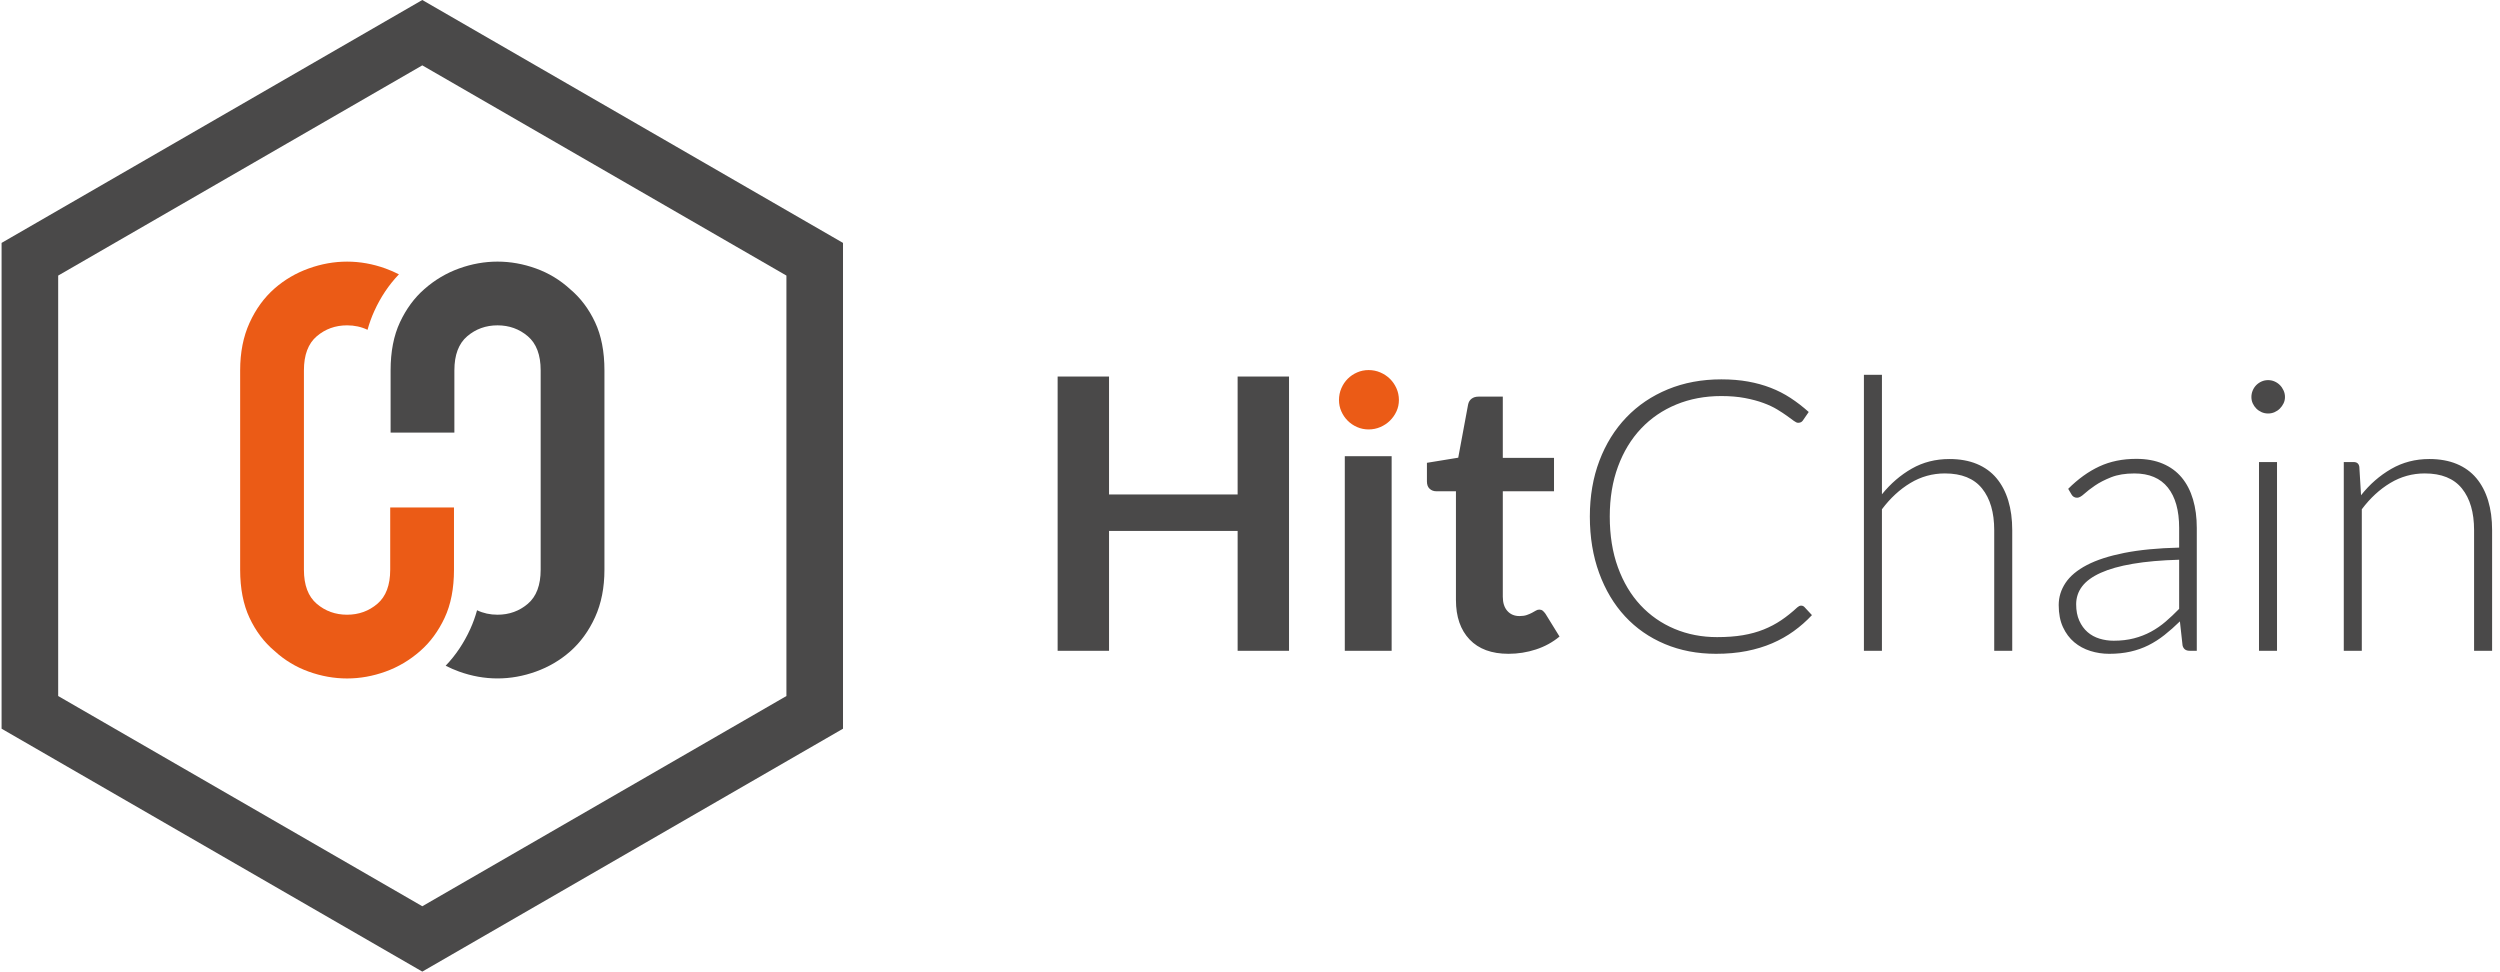
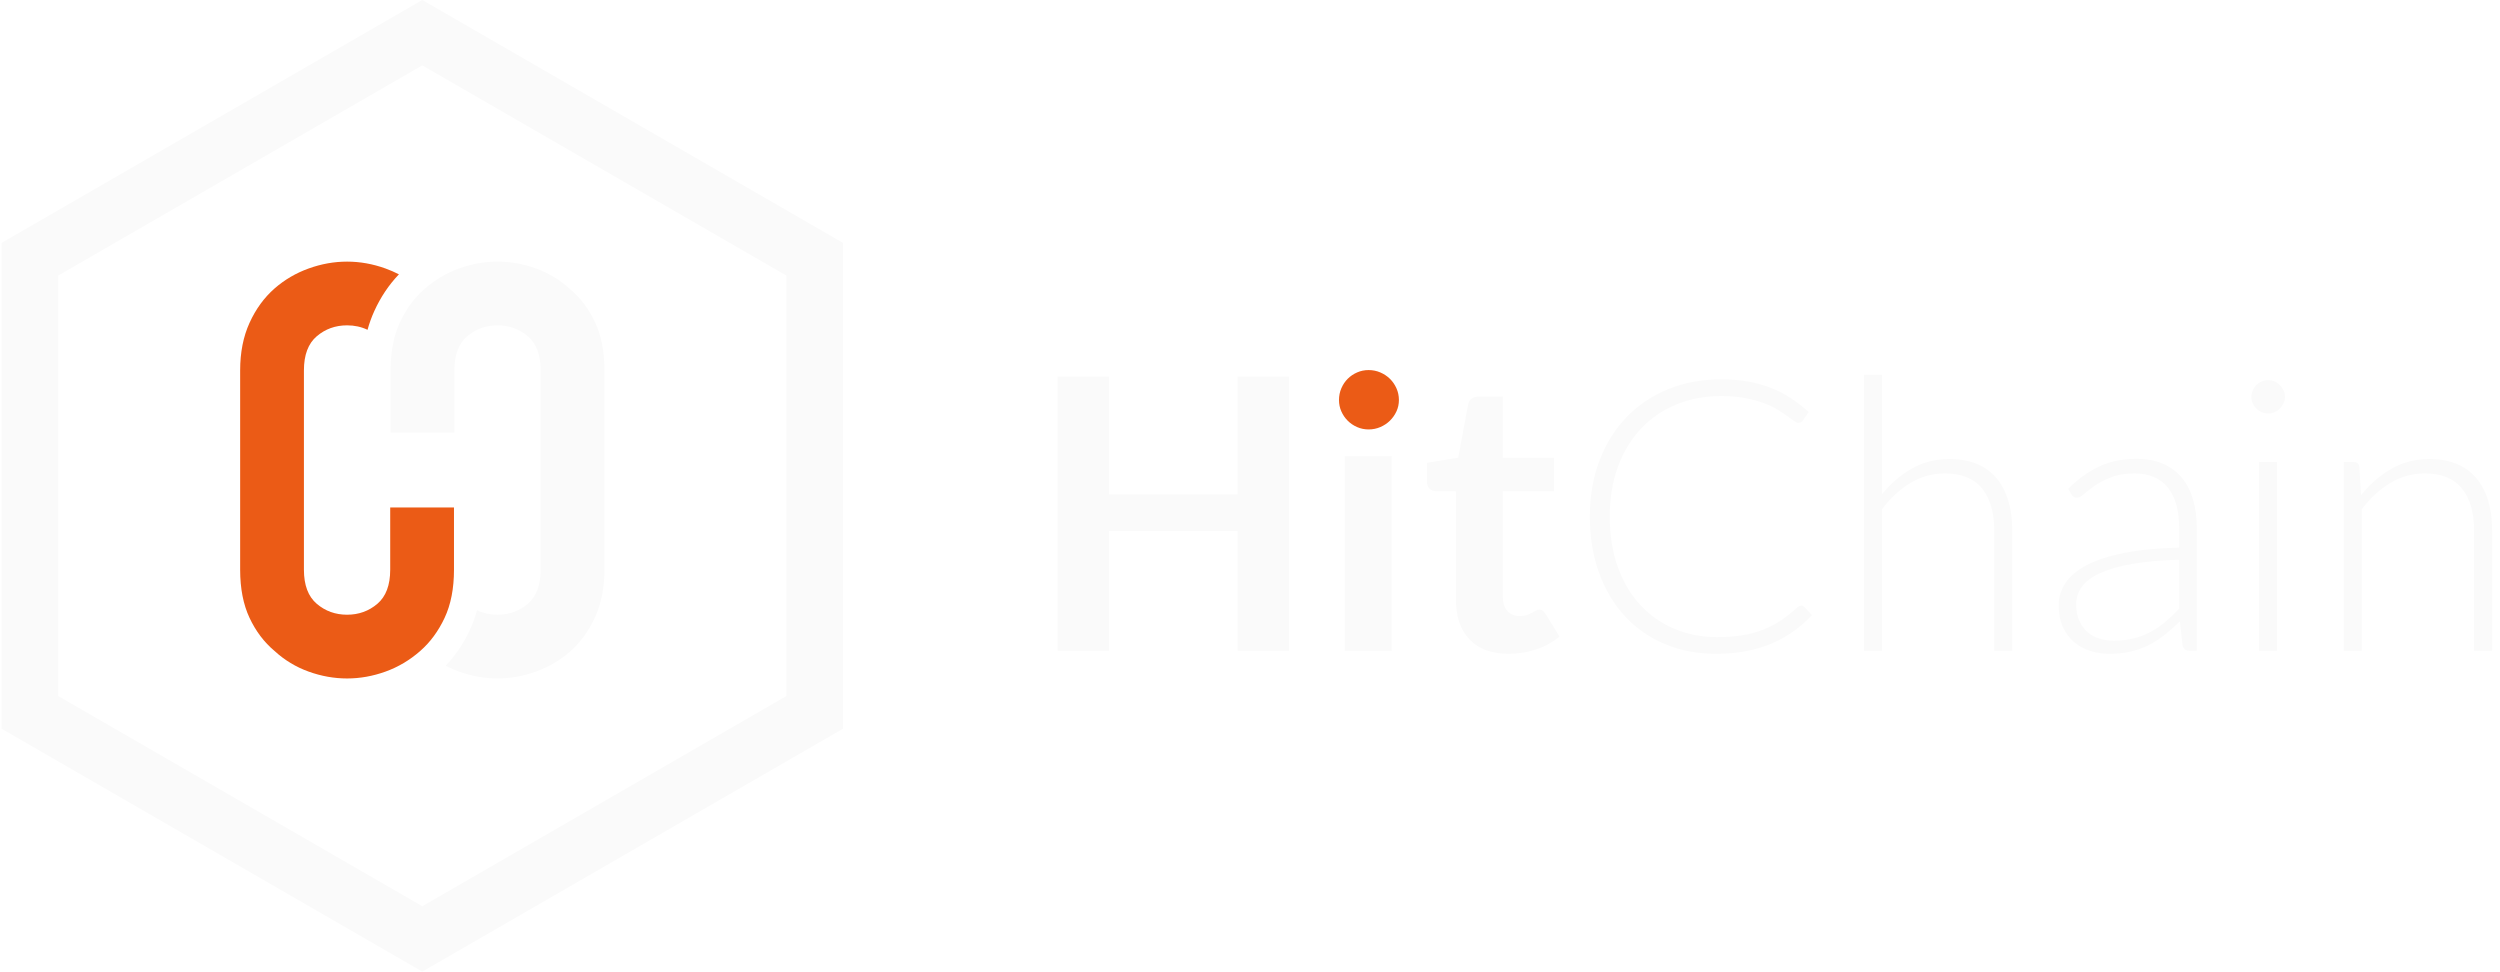
<svg xmlns="http://www.w3.org/2000/svg" xmlns:xlink="http://www.w3.org/1999/xlink" version="1.1" id="图层_1" x="0px" y="0px" width="332.11px" height="129.072px" viewBox="0 0 332.11 129.072" enable-background="new 0 0 332.11 129.072" xml:space="preserve">
  <g id="XMLID_52_">
    <defs>
      <path id="XMLID_53_" d="M56.099,0l55.889,32.268v64.536l-55.889,32.268L0.21,96.804V32.268L56.099,0z M56.099,8.682L7.729,36.609    v55.854l48.371,27.927l48.371-27.927V36.609L56.099,8.682z" />
    </defs>
    <clipPath id="XMLID_2_">
      <use xlink:href="#XMLID_53_" overflow="visible" />
    </clipPath>
    <g id="XMLID_56_" clip-path="url(#XMLID_2_)">
      <defs>
        <rect id="XMLID_57_" x="-382.494" y="-56.641" width="877.187" height="576.437" />
      </defs>
      <clipPath id="XMLID_3_">
        <use xlink:href="#XMLID_57_" overflow="visible" />
      </clipPath>
-       <rect id="XMLID_58_" x="-0.417" y="-0.627" clip-path="url(#XMLID_3_)" fill="#4A4949" width="113.032" height="130.325" />
+       <rect id="XMLID_58_" x="-0.417" y="-0.627" clip-path="url(#XMLID_3_)" fill="#fafafa" width="113.032" height="130.325" />
    </g>
  </g>
  <g>
    <g>
      <defs>
        <path id="SVGID_1_" d="M311.357,86.451v-25.07h1.31c0.437,0,0.689,0.21,0.756,0.63l0.227,3.78     c1.142-1.445,2.473-2.608,3.994-3.49c1.52-0.882,3.213-1.323,5.077-1.323c1.377,0,2.591,0.218,3.641,0.655     c1.05,0.437,1.919,1.067,2.608,1.89c0.689,0.823,1.209,1.814,1.562,2.973c0.353,1.159,0.529,2.469,0.529,3.931v16.025h-2.394     V70.426c0-2.352-0.537-4.195-1.612-5.531c-1.075-1.335-2.721-2.003-4.939-2.003c-1.646,0-3.175,0.424-4.586,1.272     c-1.411,0.848-2.671,2.012-3.779,3.49v18.797H311.357z M303.546,52.739c0,0.302-0.063,0.584-0.189,0.844     c-0.126,0.26-0.29,0.491-0.491,0.693c-0.202,0.202-0.437,0.361-0.706,0.479c-0.269,0.118-0.554,0.176-0.857,0.176     c-0.302,0-0.588-0.059-0.857-0.176c-0.269-0.118-0.504-0.277-0.706-0.479c-0.202-0.202-0.361-0.432-0.479-0.693     c-0.118-0.26-0.176-0.542-0.176-0.844c0-0.302,0.059-0.592,0.176-0.869c0.118-0.277,0.277-0.516,0.479-0.718     c0.202-0.201,0.437-0.361,0.706-0.479c0.269-0.118,0.554-0.176,0.857-0.176c0.302,0,0.588,0.059,0.857,0.176     c0.269,0.118,0.504,0.277,0.706,0.479c0.202,0.202,0.365,0.441,0.491,0.718C303.483,52.146,303.546,52.436,303.546,52.739z      M302.488,61.381v25.07h-2.394v-25.07H302.488z M280.794,85.116c0.974,0,1.869-0.105,2.683-0.315     c0.815-0.21,1.57-0.504,2.268-0.882c0.697-0.378,1.348-0.827,1.953-1.348c0.605-0.521,1.201-1.084,1.789-1.688v-6.526     c-2.385,0.067-4.439,0.248-6.16,0.542c-1.722,0.294-3.141,0.693-4.258,1.197s-1.94,1.104-2.469,1.801     c-0.529,0.697-0.794,1.491-0.794,2.381c0,0.84,0.139,1.566,0.416,2.179s0.642,1.117,1.096,1.512     c0.454,0.395,0.983,0.684,1.587,0.869C279.509,85.024,280.138,85.116,280.794,85.116z M290.872,86.451     c-0.504,0-0.815-0.235-0.932-0.705l-0.353-3.2c-0.689,0.672-1.373,1.277-2.053,1.814s-1.39,0.991-2.129,1.361     c-0.739,0.37-1.537,0.651-2.394,0.844c-0.857,0.193-1.797,0.29-2.822,0.29c-0.857,0-1.688-0.126-2.494-0.378     c-0.806-0.252-1.52-0.638-2.142-1.159s-1.121-1.188-1.499-2.003c-0.378-0.815-0.567-1.793-0.567-2.935     c0-1.058,0.302-2.041,0.907-2.948c0.605-0.907,1.549-1.696,2.835-2.368c1.285-0.672,2.939-1.209,4.964-1.612     c2.024-0.403,4.455-0.638,7.294-0.706v-2.62c0-2.318-0.5-4.103-1.499-5.354c-0.999-1.251-2.482-1.877-4.447-1.877     c-1.21,0-2.238,0.168-3.087,0.504c-0.848,0.336-1.566,0.706-2.154,1.109c-0.588,0.403-1.067,0.773-1.436,1.109     c-0.369,0.336-0.68,0.504-0.932,0.504c-0.336,0-0.588-0.151-0.756-0.453l-0.428-0.731c1.31-1.31,2.688-2.301,4.132-2.973     c1.445-0.672,3.082-1.008,4.913-1.008c1.344,0,2.52,0.214,3.527,0.643c1.008,0.428,1.844,1.041,2.507,1.839     c0.664,0.798,1.163,1.764,1.499,2.898c0.336,1.134,0.504,2.398,0.504,3.792v16.327H290.872z M247.61,86.451V49.791h2.394v15.874     c1.159-1.428,2.482-2.566,3.969-3.414c1.487-0.848,3.154-1.272,5.001-1.272c1.377,0,2.591,0.218,3.641,0.655     c1.05,0.437,1.919,1.067,2.608,1.89s1.209,1.814,1.562,2.973c0.353,1.159,0.529,2.469,0.529,3.931v16.025h-2.394V70.426     c0-2.352-0.538-4.195-1.613-5.531c-1.075-1.335-2.721-2.003-4.938-2.003c-1.646,0-3.175,0.424-4.586,1.272     c-1.411,0.848-2.671,2.012-3.78,3.49v18.797H247.61z M239.27,80.455c0.168,0,0.311,0.059,0.428,0.176l1.008,1.083     c-0.739,0.79-1.545,1.499-2.419,2.129c-0.874,0.63-1.827,1.167-2.86,1.613c-1.033,0.445-2.167,0.79-3.402,1.033     c-1.235,0.244-2.591,0.365-4.069,0.365c-2.469,0-4.733-0.433-6.79-1.298c-2.058-0.865-3.821-2.091-5.291-3.679     c-1.47-1.587-2.616-3.507-3.439-5.757s-1.235-4.754-1.235-7.508c0-2.704,0.424-5.174,1.272-7.408     c0.848-2.234,2.041-4.153,3.578-5.757c1.537-1.604,3.376-2.847,5.518-3.729c2.142-0.882,4.506-1.323,7.093-1.323     c1.293,0,2.478,0.097,3.553,0.29c1.075,0.193,2.079,0.47,3.011,0.832c0.932,0.361,1.81,0.811,2.633,1.348     c0.823,0.538,1.629,1.159,2.419,1.865l-0.781,1.134c-0.134,0.202-0.344,0.302-0.63,0.302c-0.151,0-0.344-0.088-0.579-0.264     c-0.235-0.176-0.533-0.395-0.895-0.655c-0.361-0.26-0.798-0.546-1.31-0.857c-0.512-0.311-1.121-0.596-1.827-0.857     c-0.706-0.26-1.52-0.479-2.444-0.655c-0.924-0.176-1.974-0.265-3.15-0.265c-2.167,0-4.157,0.374-5.972,1.121     c-1.814,0.748-3.376,1.814-4.686,3.2c-1.31,1.386-2.331,3.066-3.061,5.039c-0.731,1.974-1.096,4.187-1.096,6.639     c0,2.52,0.361,4.771,1.083,6.753c0.722,1.982,1.722,3.658,2.998,5.027c1.277,1.369,2.784,2.419,4.523,3.149     c1.739,0.731,3.624,1.096,5.657,1.096c1.277,0,2.415-0.084,3.414-0.252c0.999-0.168,1.919-0.42,2.759-0.756     c0.84-0.336,1.621-0.747,2.343-1.235c0.722-0.487,1.436-1.058,2.142-1.713c0.084-0.067,0.164-0.122,0.239-0.164     C239.081,80.476,239.169,80.455,239.27,80.455z M200.392,86.854c-2.234,0-3.956-0.634-5.165-1.902     c-1.209-1.268-1.814-3.019-1.814-5.253V65.261h-2.62c-0.336,0-0.626-0.109-0.869-0.327c-0.244-0.218-0.365-0.546-0.365-0.983     v-2.469l4.158-0.68l1.31-7.055c0.067-0.336,0.222-0.596,0.466-0.781c0.244-0.185,0.55-0.277,0.92-0.277h3.225v8.139h6.803v4.434     h-6.803V79.27c0,0.806,0.202,1.436,0.605,1.89c0.403,0.453,0.941,0.68,1.613,0.68c0.386,0,0.71-0.046,0.97-0.139     c0.26-0.092,0.487-0.189,0.68-0.29c0.193-0.101,0.365-0.197,0.516-0.29c0.151-0.092,0.302-0.139,0.454-0.139     c0.185,0,0.336,0.046,0.454,0.139c0.118,0.092,0.243,0.231,0.378,0.416l1.865,3.024c-0.907,0.756-1.949,1.327-3.124,1.713     C202.87,86.661,201.652,86.854,200.392,86.854z M184.871,60.6v25.851h-6.223V60.6H184.871z M171.24,86.451h-6.828V70.527h-17.083     v15.924H140.5V50.017h6.828V65.69h17.083V50.017h6.828V86.451z" />
      </defs>
      <clipPath id="SVGID_2_">
        <use xlink:href="#SVGID_1_" overflow="visible" />
      </clipPath>
      <g clip-path="url(#SVGID_2_)">
        <defs>
          <rect id="SVGID_3_" x="-57.292" y="-312.828" width="973.002" height="604.924" />
        </defs>
        <clipPath id="SVGID_4_">
          <use xlink:href="#SVGID_3_" overflow="visible" />
        </clipPath>
-         <rect x="139.45" y="48.741" clip-path="url(#SVGID_4_)" fill="#4A4949" width="192.66" height="39.164" />
+         <rect x="139.45" y="48.741" clip-path="url(#SVGID_4_)" fill="#fafafa" width="192.66" height="39.164" />
      </g>
    </g>
    <g>
      <defs>
        <path id="SVGID_5_" d="M185.837,53.142c0,0.537-0.109,1.041-0.328,1.512c-0.218,0.47-0.508,0.882-0.869,1.235     c-0.361,0.353-0.785,0.634-1.272,0.844c-0.487,0.21-1.008,0.315-1.562,0.315c-0.538,0-1.046-0.105-1.524-0.315     c-0.479-0.21-0.895-0.491-1.247-0.844c-0.353-0.353-0.634-0.764-0.844-1.235c-0.21-0.47-0.315-0.974-0.315-1.512     c0-0.554,0.105-1.075,0.315-1.562c0.21-0.487,0.491-0.907,0.844-1.26c0.353-0.353,0.769-0.634,1.247-0.844     c0.479-0.21,0.987-0.315,1.524-0.315c0.554,0,1.075,0.105,1.562,0.315c0.487,0.21,0.911,0.491,1.272,0.844     c0.361,0.353,0.651,0.773,0.869,1.26C185.728,52.067,185.837,52.587,185.837,53.142z" />
      </defs>
      <clipPath id="SVGID_6_">
        <use xlink:href="#SVGID_5_" overflow="visible" />
      </clipPath>
      <g clip-path="url(#SVGID_6_)">
        <defs>
          <rect id="SVGID_7_" x="-57.292" y="-312.828" width="973.002" height="604.924" />
        </defs>
        <clipPath id="SVGID_8_">
          <use xlink:href="#SVGID_7_" overflow="visible" />
        </clipPath>
        <rect x="176.825" y="48.111" clip-path="url(#SVGID_8_)" fill="#EB5B16" width="10.062" height="9.986" />
      </g>
    </g>
  </g>
  <g>
    <path fill="#EB5B16" d="M51.837,75.686c0,2.047-0.568,3.555-1.703,4.523c-1.135,0.968-2.478,1.452-4.029,1.452   c-1.55,0-2.893-0.484-4.028-1.452s-1.703-2.476-1.703-4.523V49.195c0-2.047,0.568-3.555,1.703-4.523s2.478-1.452,4.028-1.452   c0.991,0,1.898,0.198,2.719,0.594c0.237-0.863,0.536-1.693,0.898-2.487c0.846-1.861,1.938-3.493,3.273-4.884   c-0.574-0.294-1.167-0.553-1.781-0.775c-1.689-0.609-3.392-0.913-5.108-0.913c-1.717,0-3.419,0.304-5.108,0.913   s-3.198,1.494-4.527,2.656c-1.384,1.217-2.492,2.739-3.322,4.565c-0.831,1.826-1.246,3.928-1.246,6.308v26.491   c0,2.49,0.415,4.62,1.246,6.391c0.831,1.771,1.938,3.237,3.322,4.399c1.329,1.217,2.838,2.13,4.527,2.739   c1.689,0.609,3.392,0.913,5.108,0.913c1.717,0,3.419-0.304,5.108-0.913c1.689-0.609,3.226-1.522,4.61-2.739   c1.329-1.162,2.409-2.628,3.239-4.399c0.831-1.771,1.246-3.901,1.246-6.391V67.41h-8.472V75.686z" />
-     <path fill="#4A4949" d="M60.362,49.195c0-2.047,0.568-3.555,1.703-4.523c1.135-0.968,2.478-1.452,4.028-1.452   c1.551,0,2.893,0.484,4.028,1.452c1.135,0.968,1.703,2.476,1.703,4.523v26.491c0,2.047-0.568,3.555-1.703,4.523   c-1.135,0.968-2.478,1.452-4.028,1.452c-0.991,0-1.898-0.198-2.719-0.594c-0.237,0.863-0.536,1.693-0.898,2.487   c-0.846,1.861-1.938,3.493-3.273,4.884c0.574,0.294,1.167,0.553,1.781,0.775c1.689,0.609,3.392,0.913,5.108,0.913   c1.717,0,3.419-0.304,5.108-0.913c1.689-0.609,3.198-1.494,4.527-2.656c1.384-1.217,2.492-2.739,3.323-4.565   c0.831-1.826,1.246-3.928,1.246-6.308V49.195c0-2.49-0.415-4.62-1.246-6.391c-0.831-1.771-1.938-3.237-3.323-4.399   c-1.329-1.217-2.838-2.13-4.527-2.739c-1.689-0.609-3.392-0.913-5.108-0.913c-1.717,0-3.419,0.304-5.108,0.913   c-1.689,0.609-3.226,1.522-4.61,2.739c-1.329,1.162-2.409,2.628-3.239,4.399c-0.831,1.771-1.246,3.901-1.246,6.391v8.276h8.472   V49.195z" />
+     <path fill="#fafafa" d="M60.362,49.195c0-2.047,0.568-3.555,1.703-4.523c1.135-0.968,2.478-1.452,4.028-1.452   c1.551,0,2.893,0.484,4.028,1.452c1.135,0.968,1.703,2.476,1.703,4.523v26.491c0,2.047-0.568,3.555-1.703,4.523   c-1.135,0.968-2.478,1.452-4.028,1.452c-0.991,0-1.898-0.198-2.719-0.594c-0.237,0.863-0.536,1.693-0.898,2.487   c-0.846,1.861-1.938,3.493-3.273,4.884c0.574,0.294,1.167,0.553,1.781,0.775c1.689,0.609,3.392,0.913,5.108,0.913   c1.717,0,3.419-0.304,5.108-0.913c1.689-0.609,3.198-1.494,4.527-2.656c1.384-1.217,2.492-2.739,3.323-4.565   c0.831-1.826,1.246-3.928,1.246-6.308V49.195c0-2.49-0.415-4.62-1.246-6.391c-0.831-1.771-1.938-3.237-3.323-4.399   c-1.329-1.217-2.838-2.13-4.527-2.739c-1.689-0.609-3.392-0.913-5.108-0.913c-1.717,0-3.419,0.304-5.108,0.913   c-1.689,0.609-3.226,1.522-4.61,2.739c-1.329,1.162-2.409,2.628-3.239,4.399c-0.831,1.771-1.246,3.901-1.246,6.391v8.276h8.472   V49.195z" />
  </g>
</svg>
